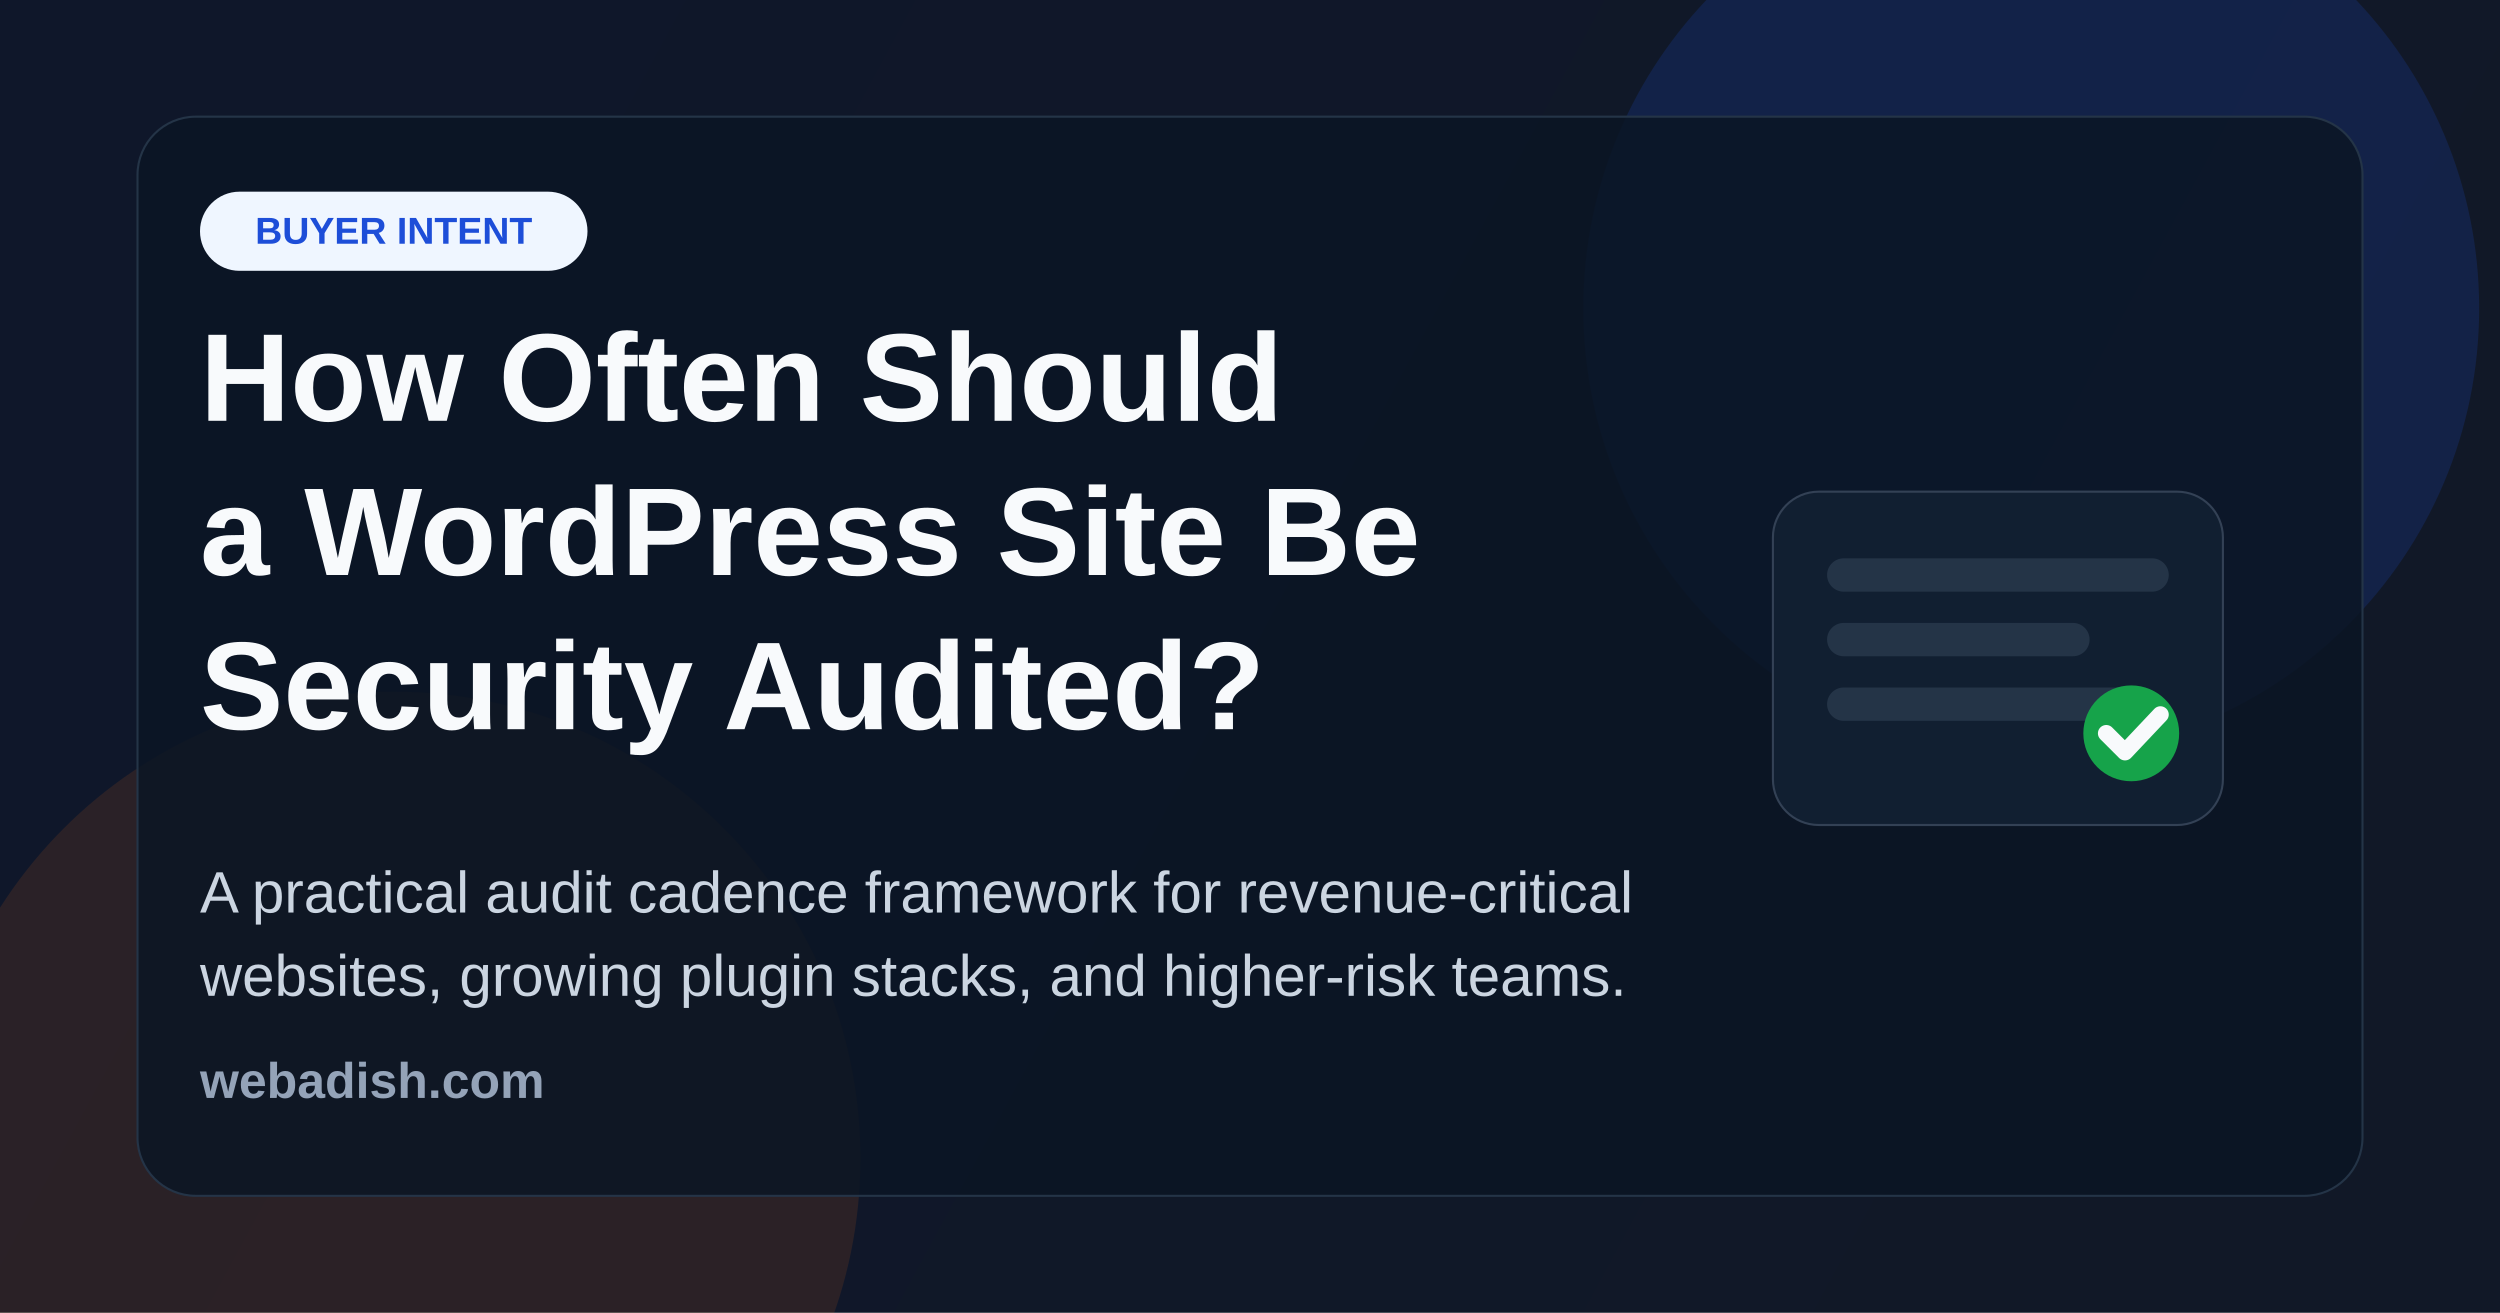
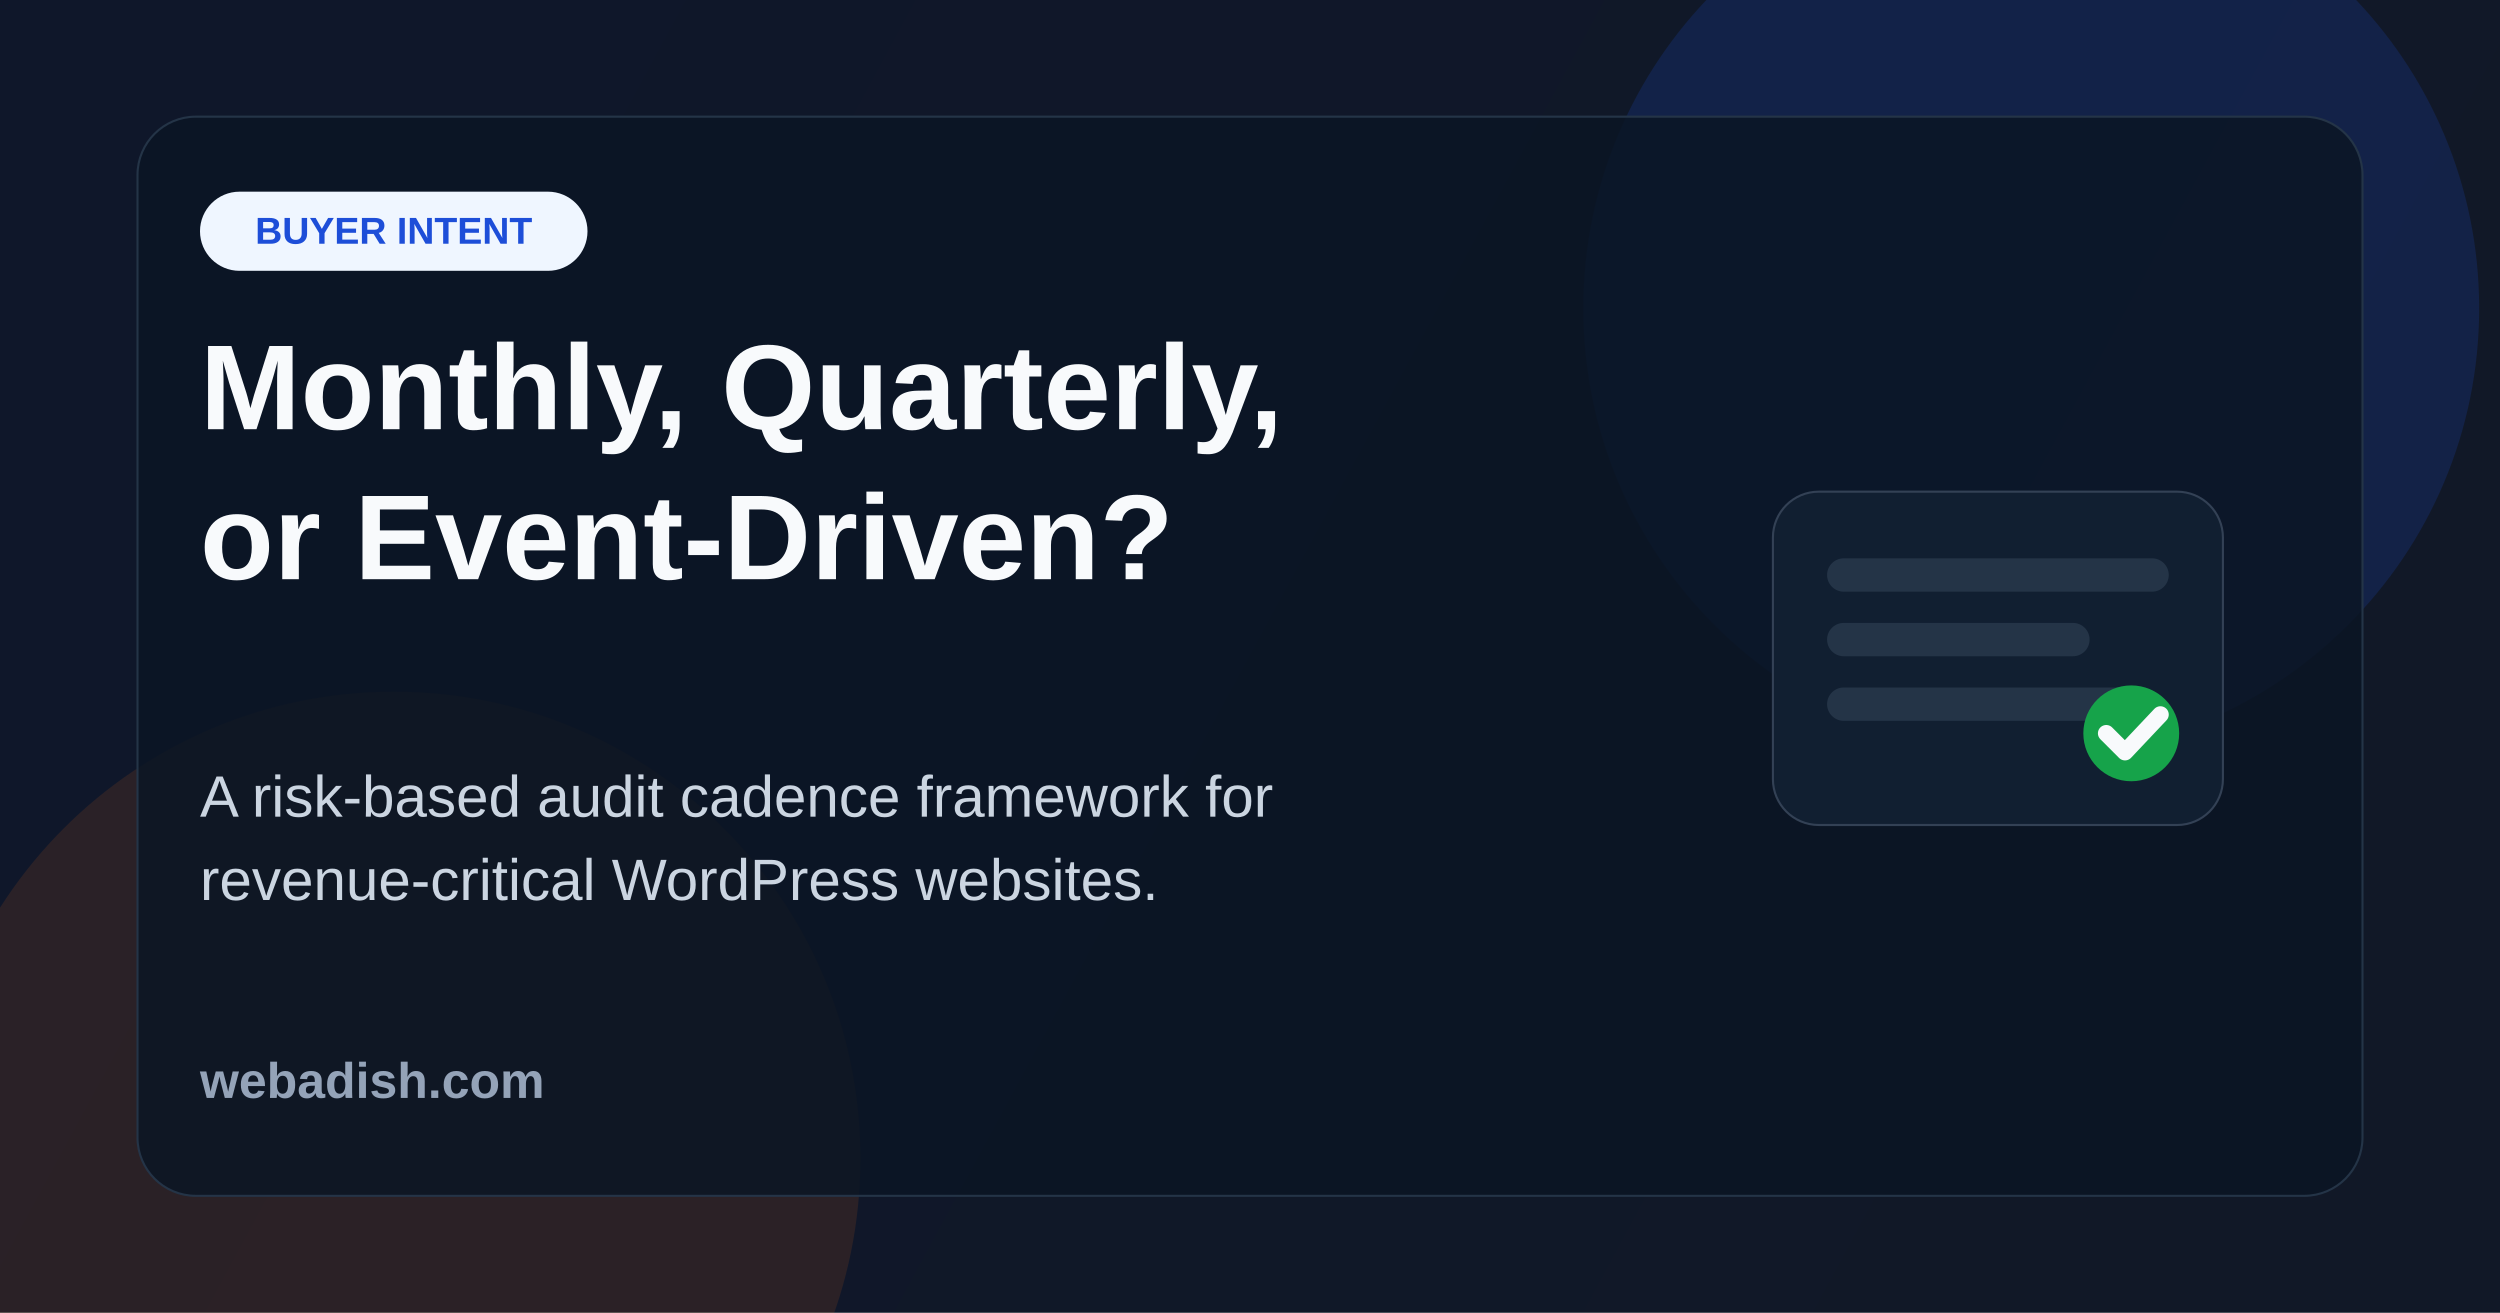
<svg xmlns="http://www.w3.org/2000/svg" width="1200" height="630" viewBox="0 0 1200 630" fill="none">
  <rect width="1200" height="630" fill="#08111C" />
  <rect width="1200" height="630" fill="url(#bg)" />
  <circle cx="975" cy="148" r="215" fill="#1D4ED8" fill-opacity="0.18" />
  <circle cx="189" cy="556" r="224" fill="#F97316" fill-opacity="0.12" />
  <rect x="66" y="56" width="1068" height="518" rx="28" fill="#0B1624" fill-opacity="0.86" stroke="#243447" />
  <rect x="96" y="92" width="186" height="38" rx="19" fill="#EFF6FF" />
  <text x="189" y="117" text-anchor="middle" fill="#1D4ED8" font-family="Arial, Helvetica, sans-serif" font-size="18" font-weight="700">BUYER INTENT</text>
-   <text x="96" y="202" fill="#F8FAFC" font-family="Arial, Helvetica, sans-serif" font-size="60" font-weight="700">
-     <tspan x="96" dy="0">How Often Should</tspan>
-     <tspan x="96" dy="74">a WordPress Site Be</tspan>
-     <tspan x="96" dy="74">Security Audited?</tspan>
+   <text x="96" y="206" fill="#F8FAFC" font-family="Arial, Helvetica, sans-serif" font-size="58" font-weight="700">
+     <tspan x="96" dy="0">Monthly, Quarterly,</tspan>
+     <tspan x="96" dy="72">or Event-Driven?</tspan>
  </text>
-   <text x="96" y="438" fill="#CBD5E1" font-family="Arial, Helvetica, sans-serif" font-size="28" font-weight="400">
-     <tspan x="96" dy="0">A practical audit cadence framework for revenue-critical</tspan>
-     <tspan x="96" dy="40">websites, growing plugin stacks, and higher-risk teams.</tspan>
+   <text x="96" y="392" fill="#CBD5E1" font-family="Arial, Helvetica, sans-serif" font-size="28" font-weight="400">
+     <tspan x="96" dy="0">A risk-based audit cadence framework for</tspan>
+     <tspan x="96" dy="40">revenue-critical WordPress websites.</tspan>
  </text>
  <g transform="translate(851 236)">
    <rect width="216" height="160" rx="22" fill="#111F31" stroke="#334155" />
    <rect x="26" y="32" width="164" height="16" rx="8" fill="#243447" />
    <rect x="26" y="63" width="126" height="16" rx="8" fill="#243447" />
    <rect x="26" y="94" width="148" height="16" rx="8" fill="#243447" />
    <circle cx="172" cy="116" r="23" fill="#16A34A" />
    <path d="M160 116L169 125L186 107" stroke="#F8FAFC" stroke-width="8" stroke-linecap="round" stroke-linejoin="round" />
  </g>
  <text x="96" y="527" fill="#94A3B8" font-family="Arial, Helvetica, sans-serif" font-size="24" font-weight="600">webadish.com</text>
  <defs>
    <linearGradient id="bg" x1="86" y1="42" x2="1109" y2="596" gradientUnits="userSpaceOnUse">
      <stop stop-color="#0F172A" />
      <stop offset="1" stop-color="#111827" />
    </linearGradient>
  </defs>
</svg>
